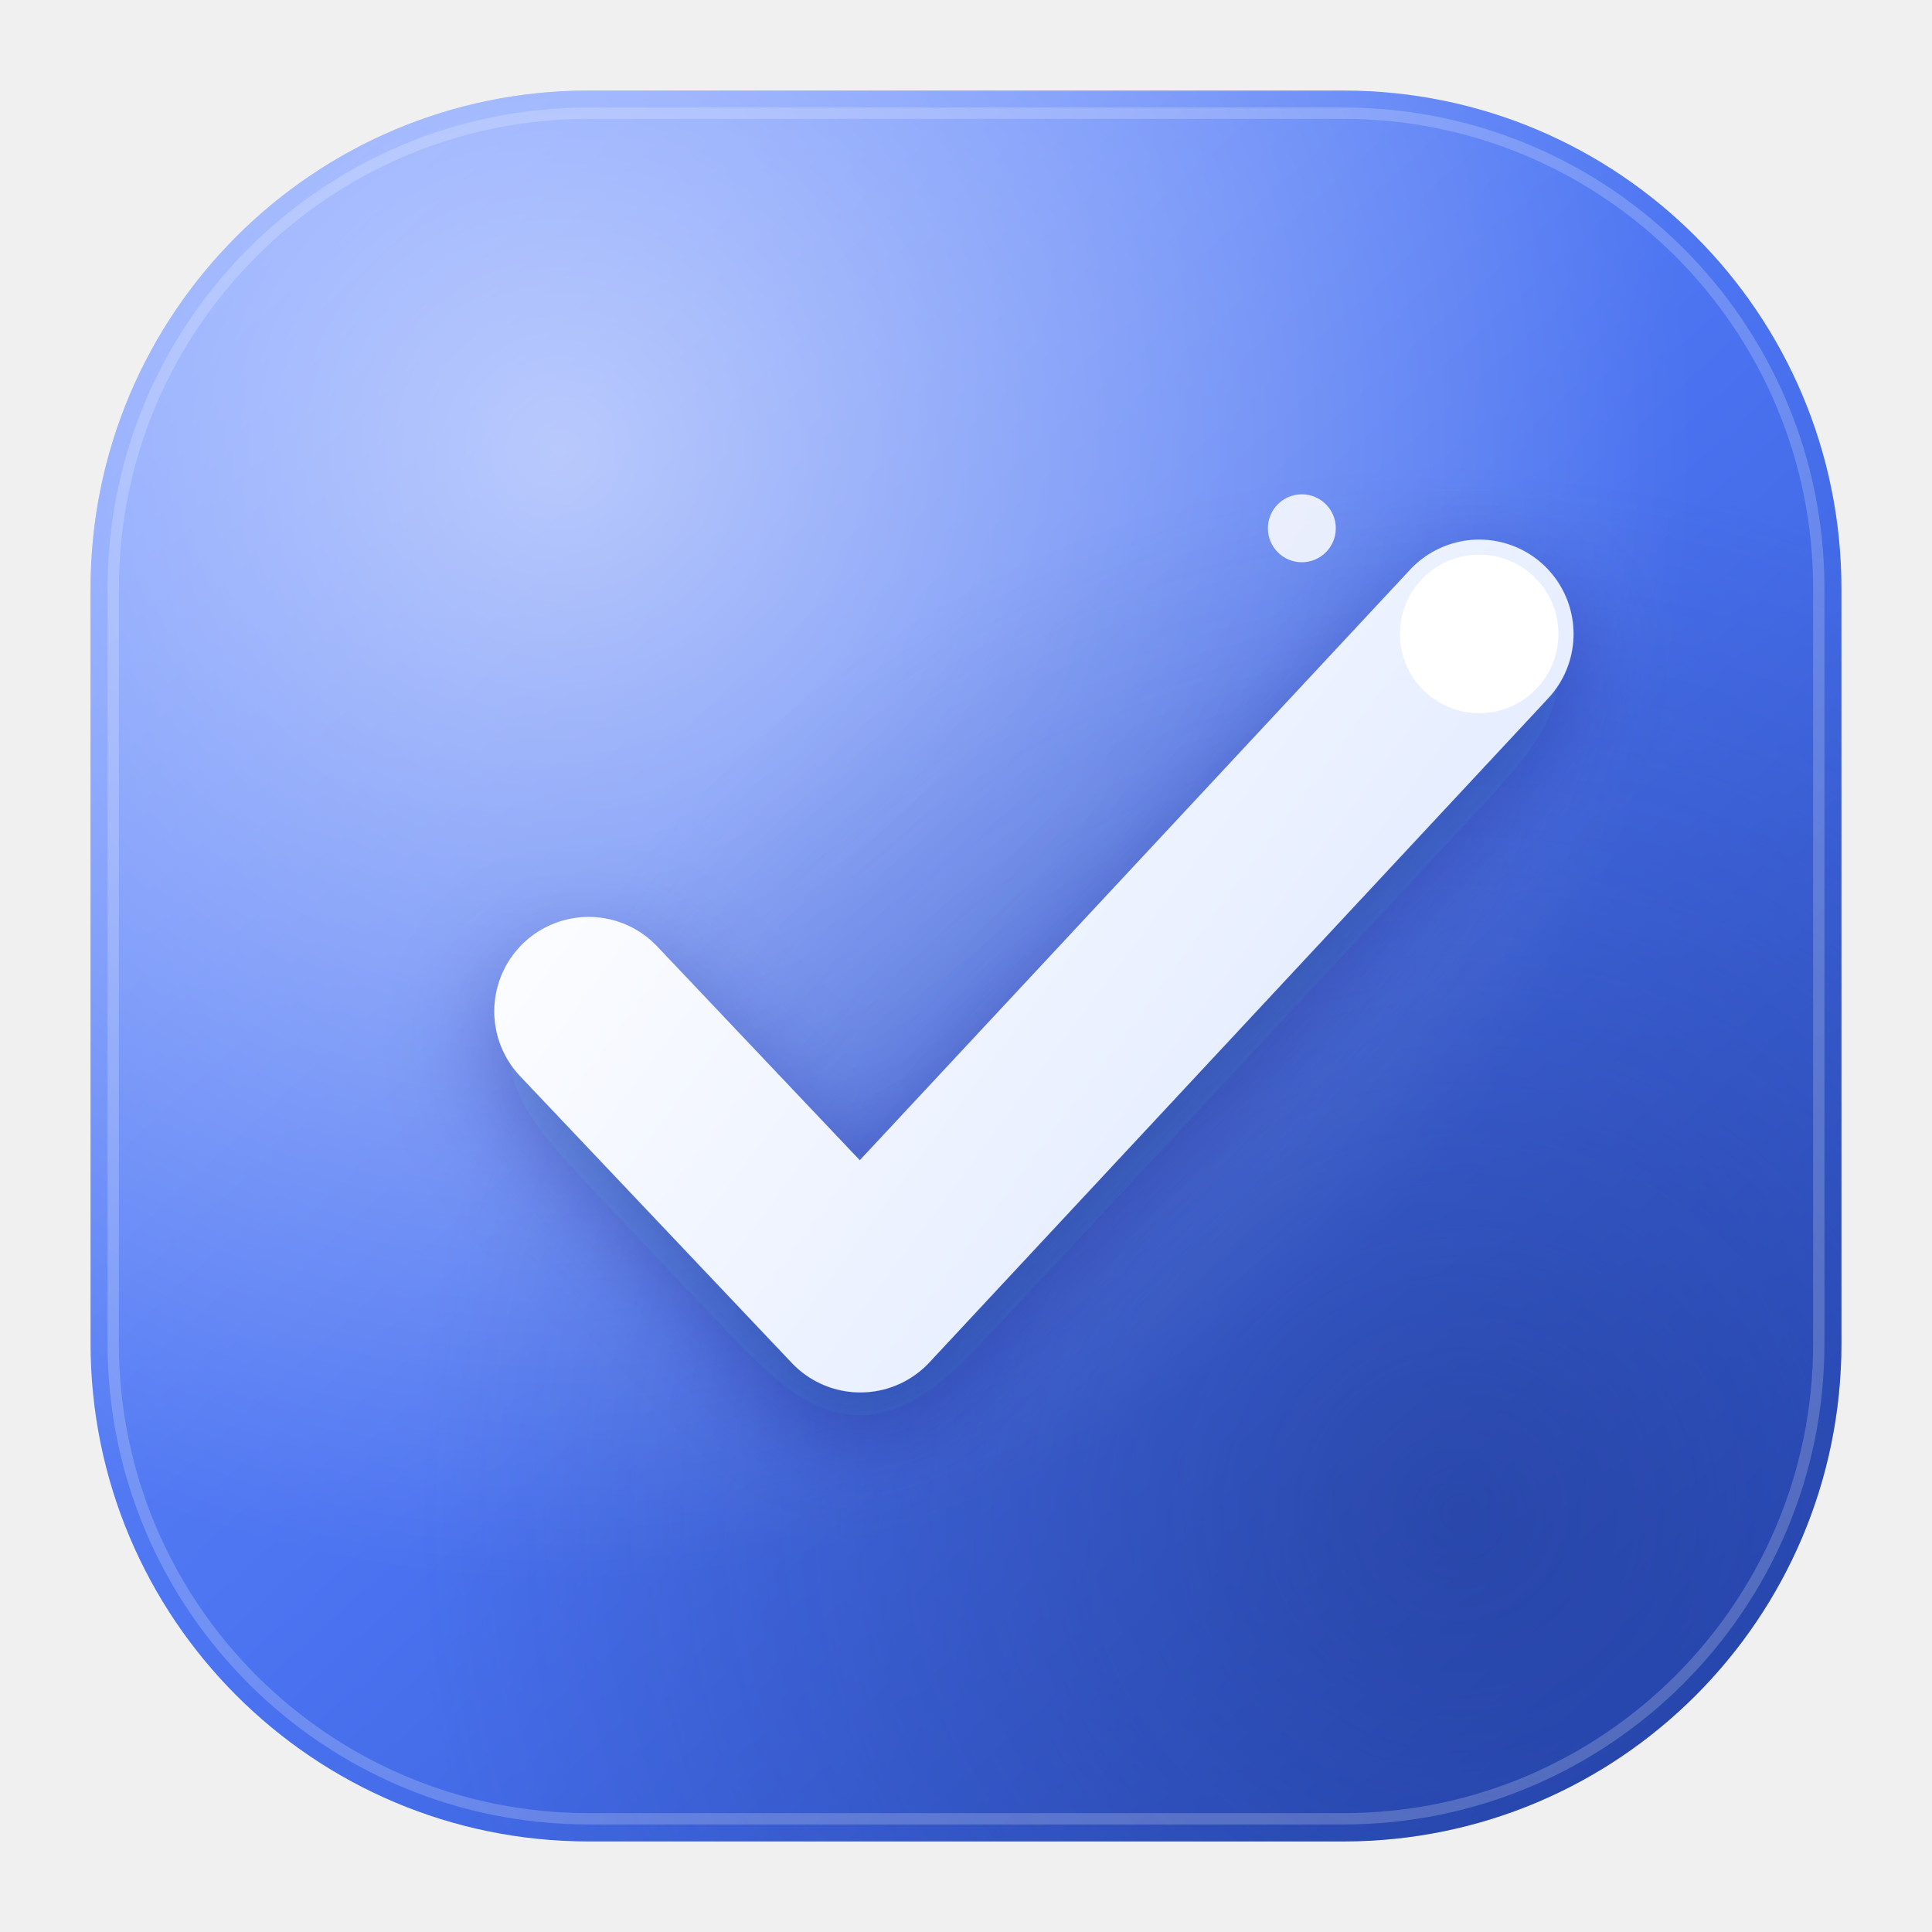
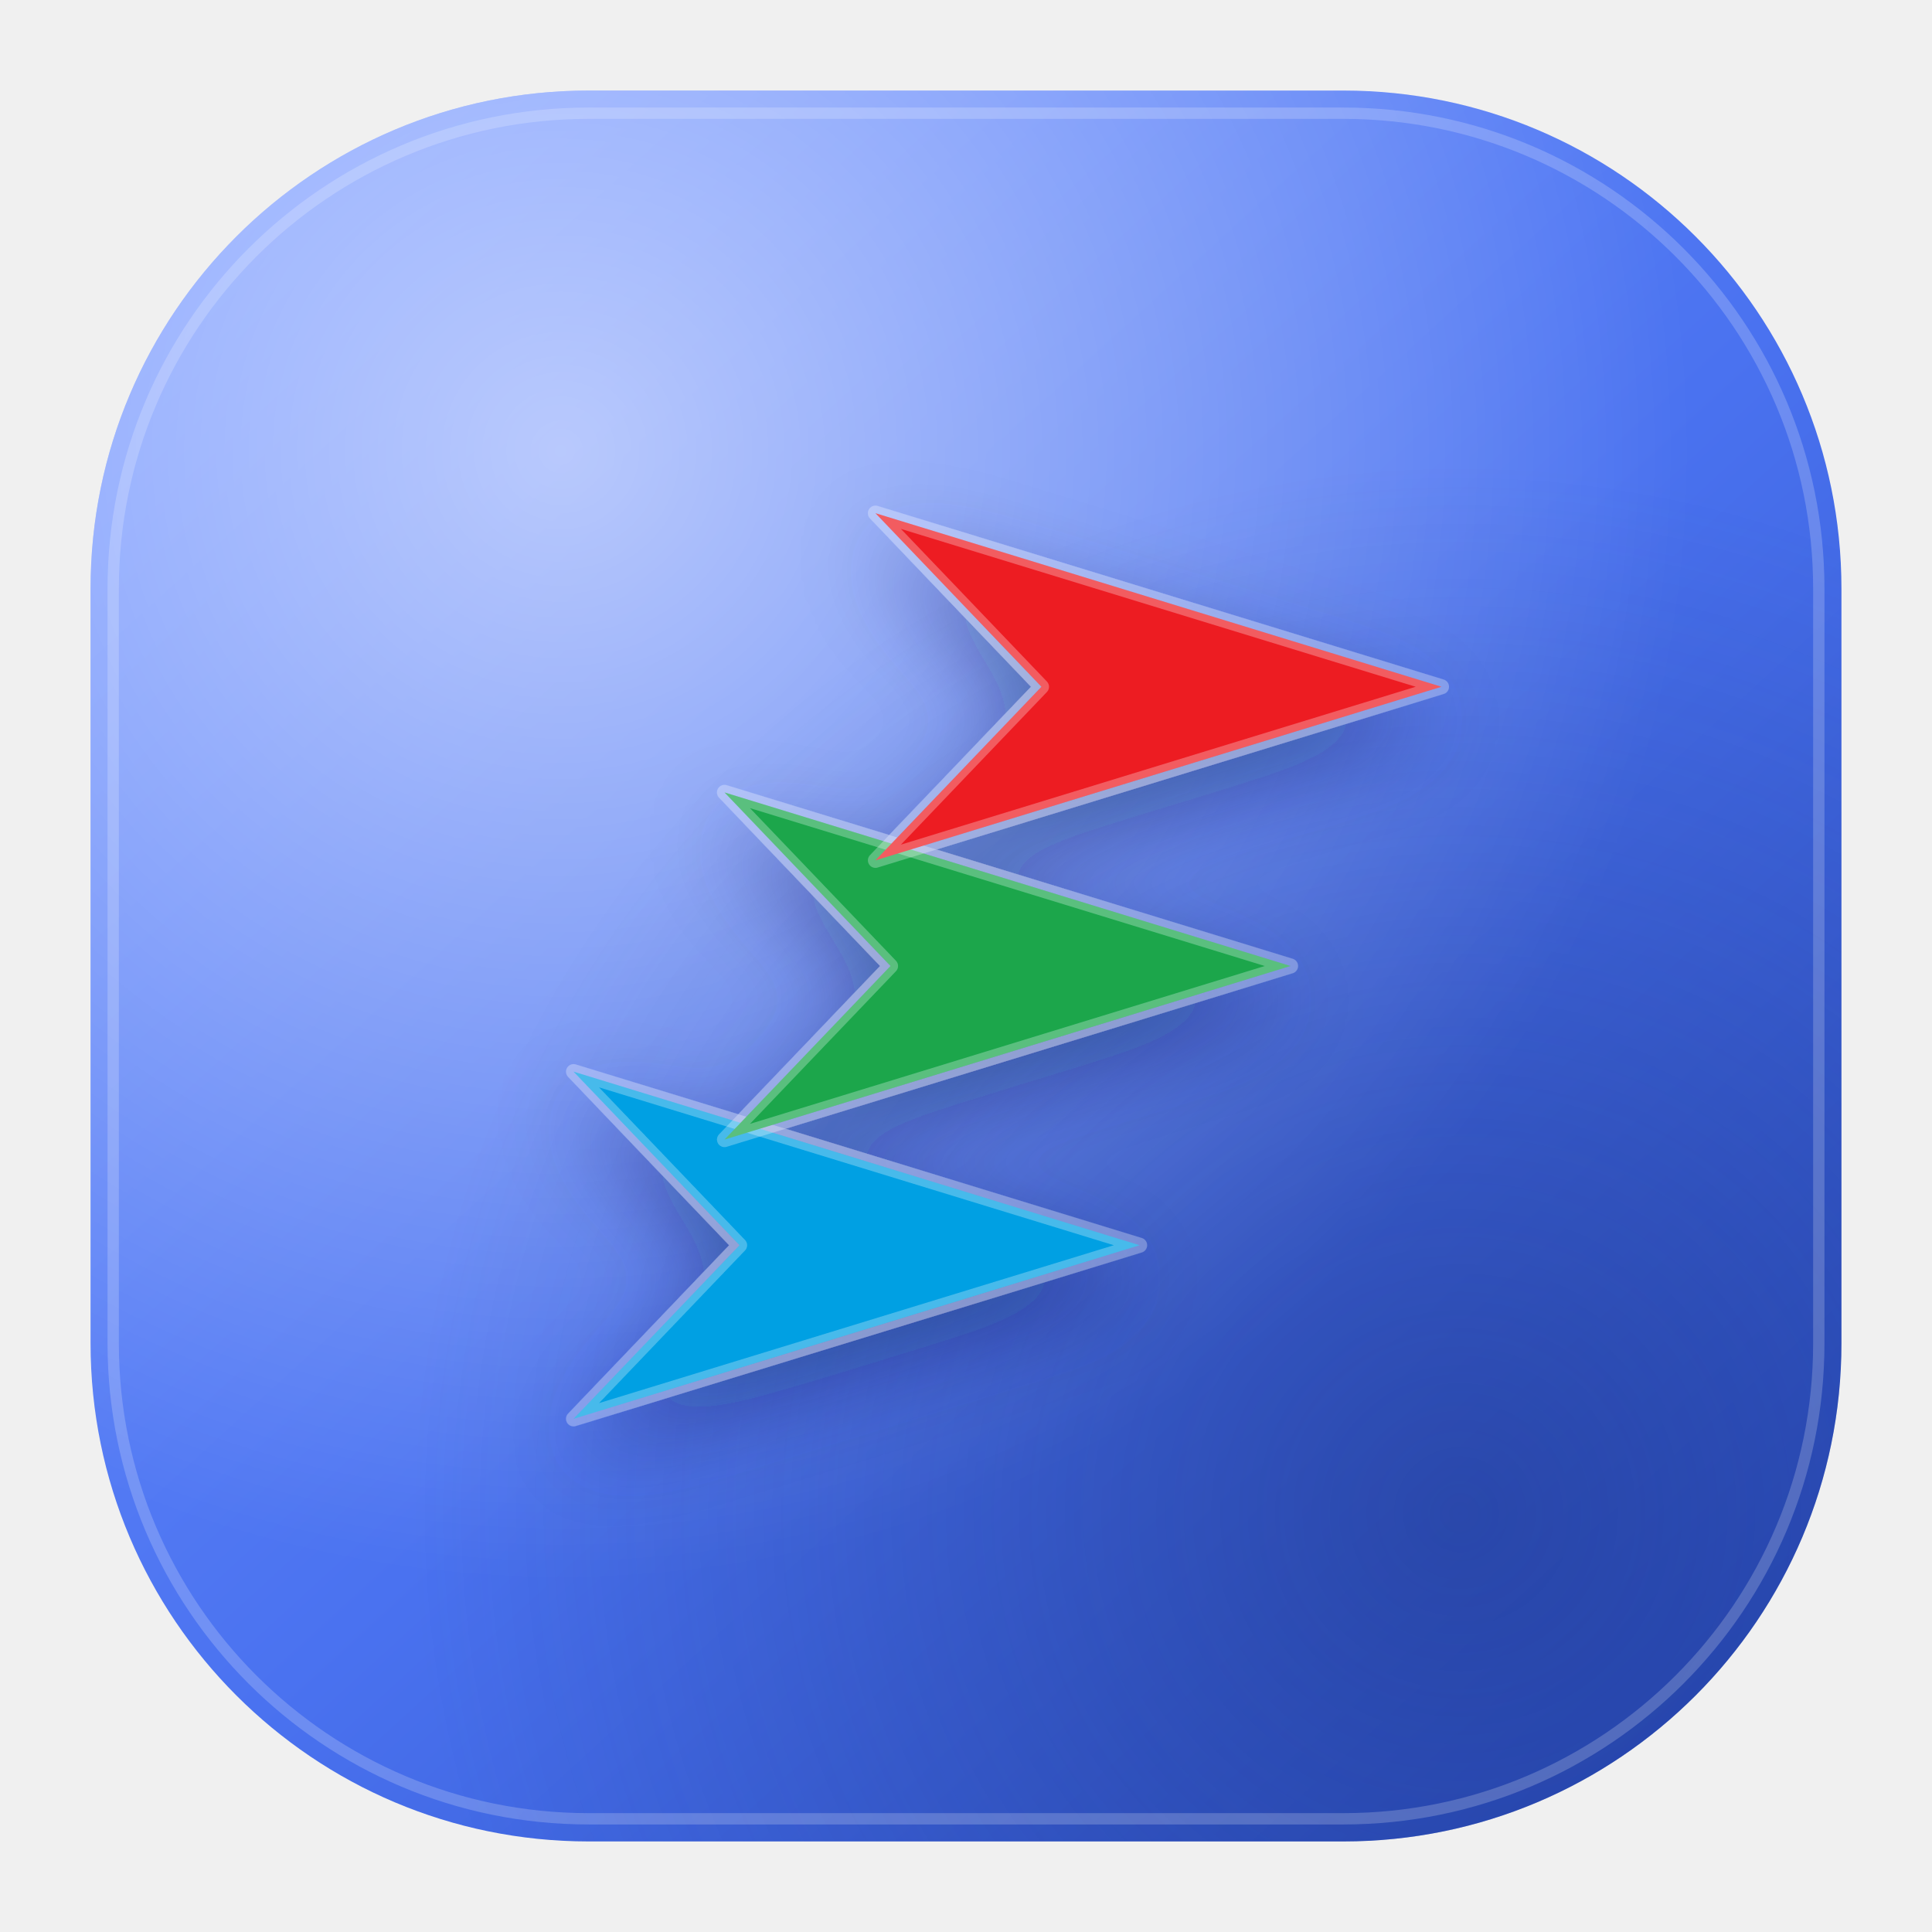
<svg xmlns="http://www.w3.org/2000/svg" width="512" height="512" viewBox="0 0 512 512" fill="none" role="img" aria-label="LaporanTAD">
  <defs>
    <linearGradient id="clayBg" x1="70" y1="52" x2="452" y2="470" gradientUnits="userSpaceOnUse">
      <stop offset="0" stop-color="#6f92ff" />
      <stop offset="0.52" stop-color="#4a72f0" />
      <stop offset="1" stop-color="#2c50c4" />
    </linearGradient>
    <linearGradient id="markGrad" x1="150" y1="180" x2="392" y2="360" gradientUnits="userSpaceOnUse">
      <stop offset="0" stop-color="#ffffff" />
      <stop offset="1" stop-color="#dbe6ff" />
    </linearGradient>
    <radialGradient id="topGlow" cx="0" cy="0" r="1" gradientUnits="userSpaceOnUse" gradientTransform="translate(150 118) rotate(52) scale(300 300)">
      <stop offset="0" stop-color="#ffffff" stop-opacity="0.55" />
      <stop offset="1" stop-color="#ffffff" stop-opacity="0" />
    </radialGradient>
    <radialGradient id="botShade" cx="0" cy="0" r="1" gradientUnits="userSpaceOnUse" gradientTransform="translate(388 402) rotate(-130) scale(280 280)">
      <stop offset="0" stop-color="#1a2f7a" stop-opacity="0.45" />
      <stop offset="1" stop-color="#1a2f7a" stop-opacity="0" />
    </radialGradient>
-     <filter id="markShadow" x="80" y="120" width="380" height="320" filterUnits="userSpaceOnUse">
-       <feDropShadow dx="0" dy="10" stdDeviation="14" flood-color="#12246b" flood-opacity="0.35" />
+     <filter id="markShadow" x="100" y="100" width="360" height="360" filterUnits="userSpaceOnUse">
+       <feDropShadow dx="0" dy="9" stdDeviation="12" flood-color="#0c1a52" flood-opacity="0.40" />
    </filter>
  </defs>
  <rect x="24" y="24" width="464" height="464" rx="132" fill="url(#clayBg)" />
  <rect x="24" y="24" width="464" height="464" rx="132" fill="url(#topGlow)" />
  <rect x="24" y="24" width="464" height="464" rx="132" fill="url(#botShade)" />
  <rect x="30" y="30" width="452" height="452" rx="126" fill="none" stroke="#ffffff" stroke-opacity="0.20" stroke-width="3" />
-   <g filter="url(#markShadow)">
-     <path d="M156 268 L228 344 L392 168" fill="none" stroke="url(#markGrad)" stroke-width="50" stroke-linecap="round" stroke-linejoin="round" />
+   <g filter="url(#markShadow)" stroke="#ffffff" stroke-opacity="0.28" stroke-width="4" stroke-linejoin="round">
+     <path d="M302 330 L152 284 L196 330 L152 376 Z" fill="#00A0E3" />
+     <path d="M342 256 L192 210 L236 256 L192 302 Z" fill="#1AA64C" />
+     <path d="M382 182 L232 136 L276 182 L232 228 Z" fill="#ED1C24" />
  </g>
-   <circle cx="392" cy="168" r="21" fill="#ffffff" />
-   <circle cx="392" cy="168" r="21" fill="url(#topGlow)" />
-   <circle cx="345" cy="140" r="9" fill="#ffffff" fill-opacity="0.85" />
</svg>
